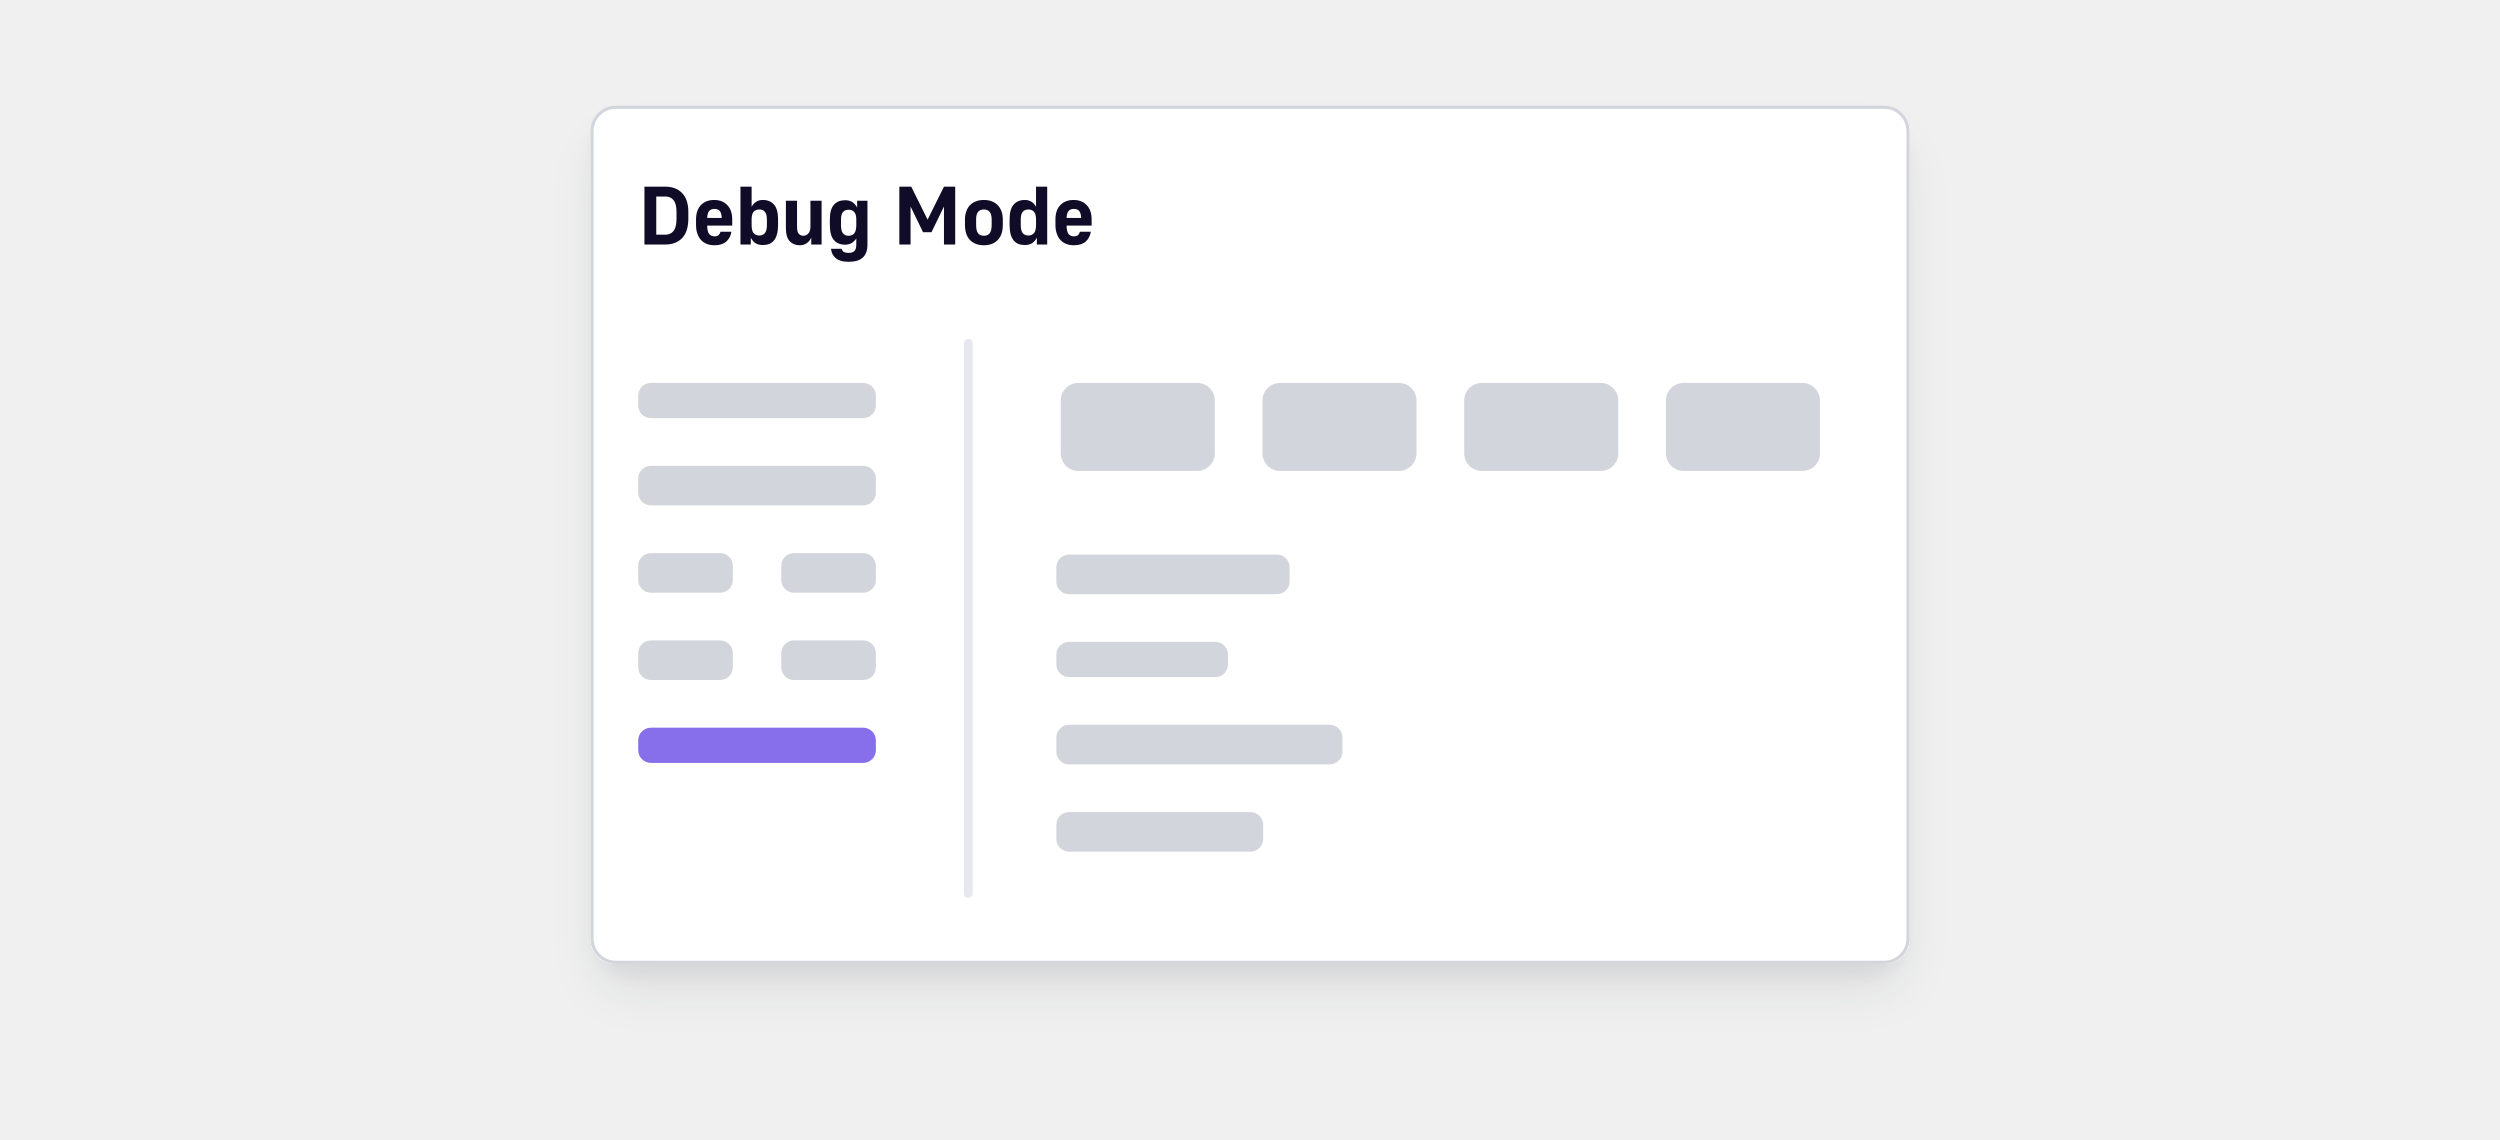
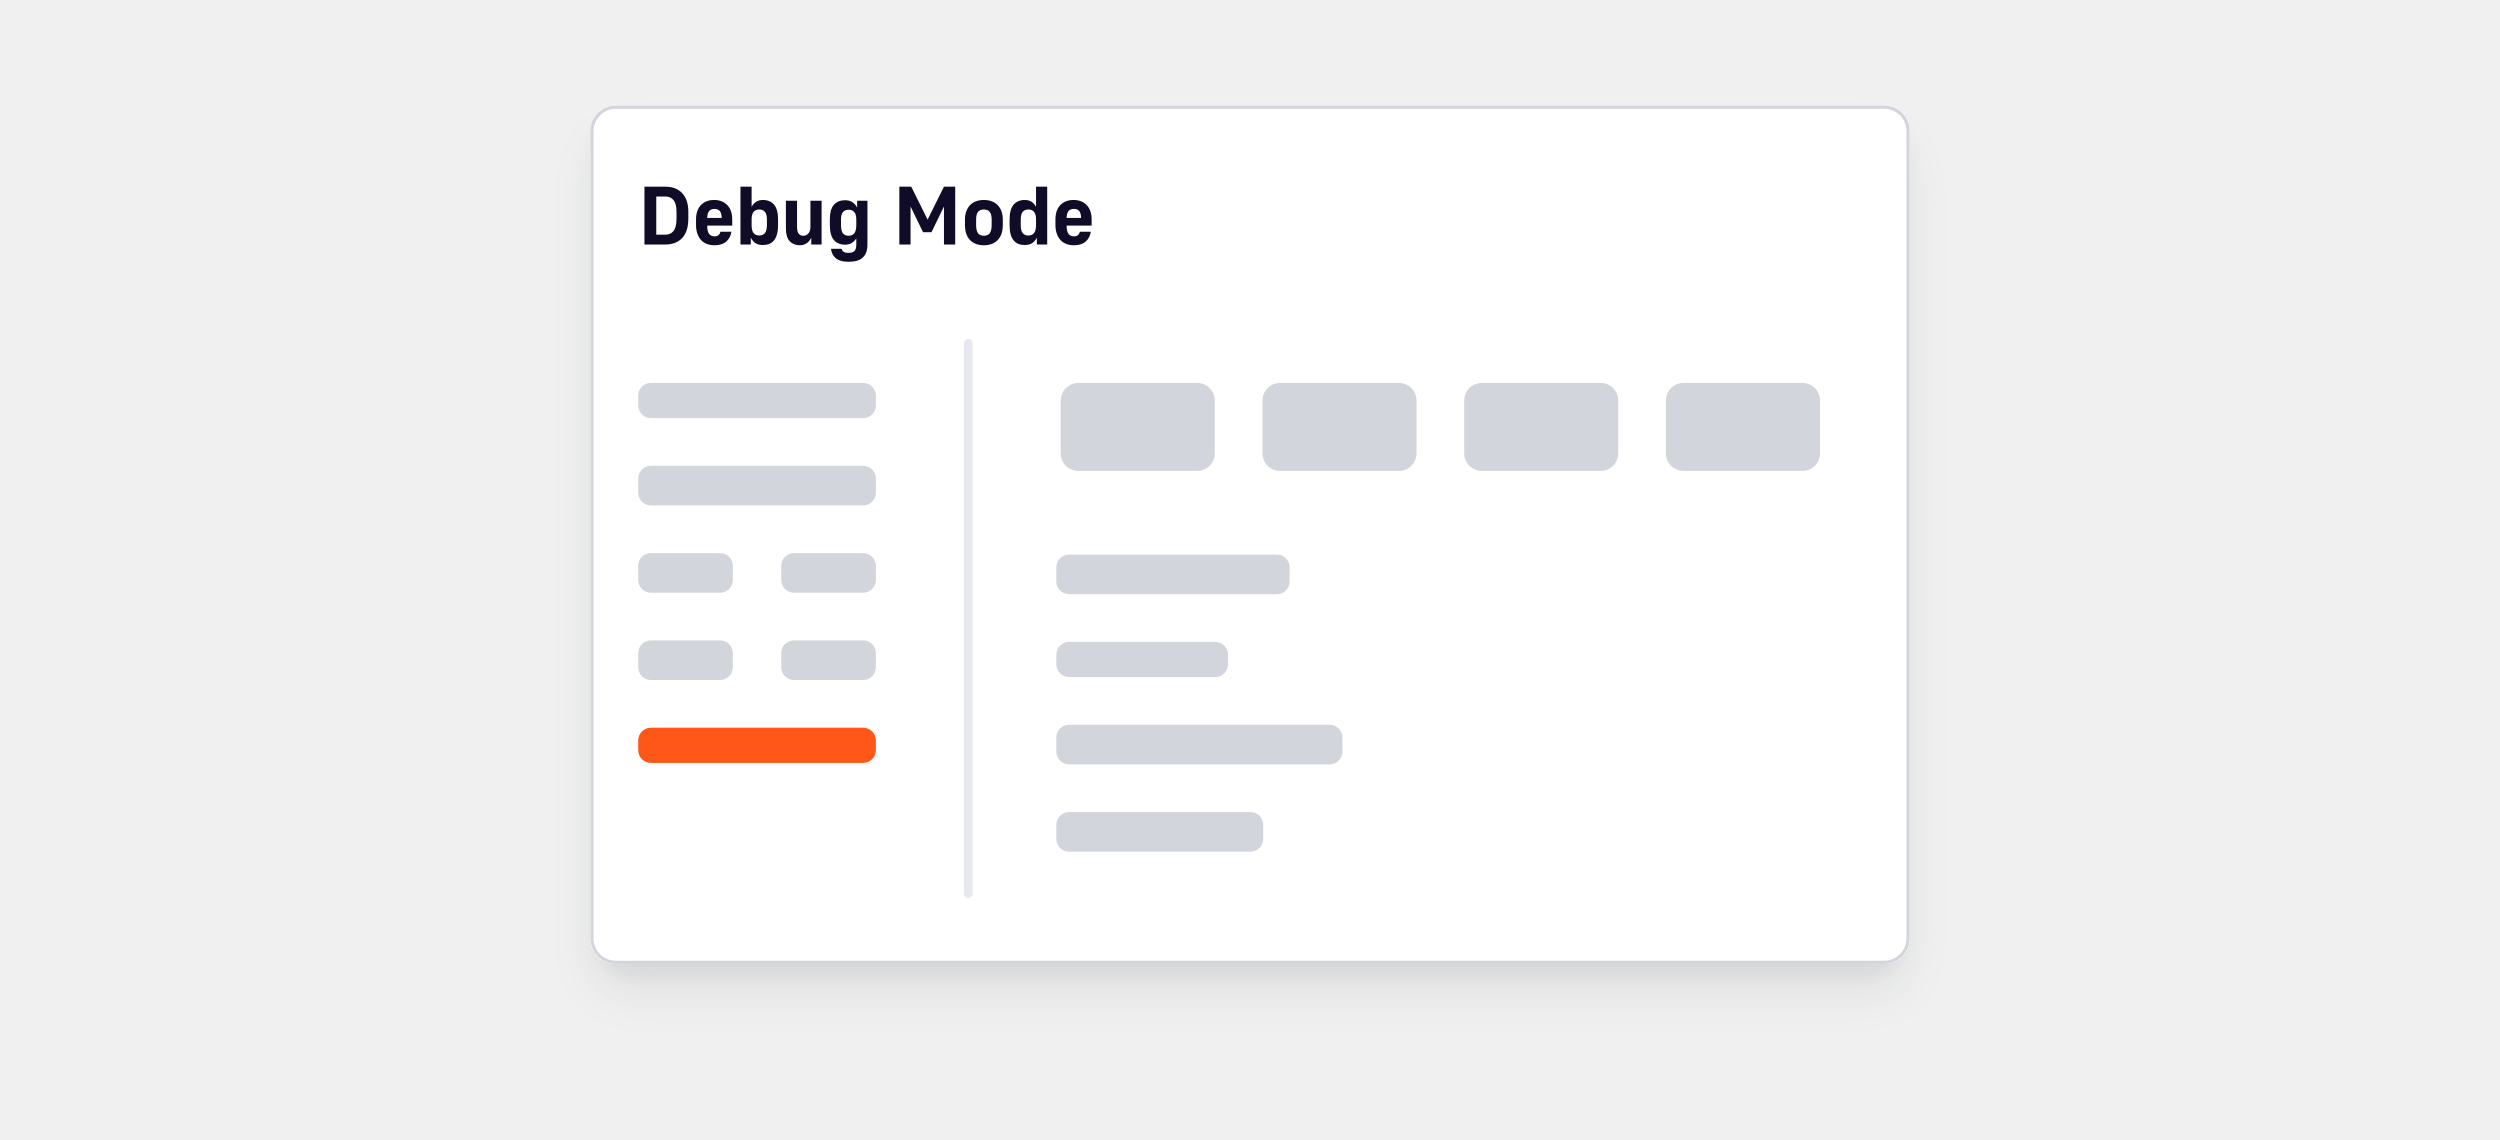
<svg xmlns="http://www.w3.org/2000/svg" width="568" height="259" viewBox="0 0 568 259" fill="none">
  <g filter="url(#filter0_dd_344_9757)">
    <rect x="134.139" y="24" width="299.722" height="195" rx="5.778" fill="white" />
    <rect x="134.5" y="24.361" width="299" height="194.278" rx="5.417" stroke="#D3D5DC" stroke-width="0.722" />
  </g>
  <path d="M146.418 42.411H151.169C152.784 42.411 154.054 42.899 154.981 43.876C155.92 44.84 156.389 46.267 156.389 48.157V49.659C156.389 51.625 155.92 53.102 154.981 54.091C154.054 55.067 152.784 55.556 151.169 55.556H146.418V42.411ZM151.169 53.321C151.958 53.321 152.577 53.039 153.028 52.476C153.479 51.913 153.704 50.974 153.704 49.659V48.157C153.704 46.918 153.479 46.023 153.028 45.472C152.577 44.921 151.958 44.646 151.169 44.646H149.103V53.321H151.169ZM162.345 55.724C161.706 55.724 161.124 55.624 160.598 55.424C160.085 55.224 159.647 54.93 159.284 54.541C158.921 54.141 158.639 53.653 158.439 53.077C158.239 52.501 158.138 51.844 158.138 51.105V49.866C158.138 48.451 158.508 47.362 159.246 46.599C159.997 45.822 160.999 45.434 162.251 45.434C163.503 45.434 164.498 45.822 165.236 46.599C165.988 47.362 166.363 48.458 166.363 49.885V51.255H160.673C160.686 52.182 160.836 52.82 161.124 53.171C161.425 53.521 161.831 53.697 162.345 53.697C162.758 53.697 163.071 53.596 163.284 53.396C163.496 53.183 163.634 52.933 163.697 52.645H166.175C166.038 53.571 165.65 54.316 165.011 54.88C164.373 55.443 163.484 55.724 162.345 55.724ZM162.326 47.462C161.813 47.462 161.418 47.612 161.143 47.913C160.867 48.201 160.711 48.733 160.673 49.509H163.978C163.941 48.733 163.784 48.201 163.509 47.913C163.233 47.612 162.839 47.462 162.326 47.462ZM173.321 55.668C172.607 55.668 172.031 55.518 171.593 55.218C171.168 54.905 170.83 54.498 170.579 53.997V55.556H168.232V42.411H170.767V46.993C171.005 46.517 171.337 46.142 171.762 45.866C172.188 45.578 172.707 45.434 173.321 45.434C174.397 45.434 175.242 45.785 175.856 46.486C176.469 47.187 176.776 48.314 176.776 49.866V51.105C176.776 51.919 176.695 52.62 176.532 53.208C176.382 53.784 176.156 54.254 175.856 54.617C175.555 54.98 175.192 55.249 174.767 55.424C174.341 55.587 173.859 55.668 173.321 55.668ZM172.532 53.509C173.058 53.509 173.471 53.327 173.772 52.964C174.084 52.601 174.241 51.981 174.241 51.105V49.866C174.241 49.052 174.084 48.47 173.772 48.12C173.471 47.769 173.058 47.594 172.532 47.594C171.969 47.594 171.531 47.769 171.218 48.12C170.917 48.47 170.767 49.052 170.767 49.866V51.105C170.767 51.981 170.917 52.601 171.218 52.964C171.531 53.327 171.969 53.509 172.532 53.509ZM181.709 55.724C180.757 55.724 179.994 55.418 179.418 54.804C178.842 54.178 178.554 53.221 178.554 51.931V45.603H181.089V51.537C181.089 52.263 181.214 52.783 181.465 53.096C181.727 53.409 182.078 53.565 182.516 53.565C182.967 53.565 183.349 53.39 183.662 53.039C183.975 52.689 184.131 52.188 184.131 51.537V45.603H186.666V55.556H184.319V53.997C184.093 54.51 183.749 54.93 183.286 55.255C182.835 55.568 182.31 55.724 181.709 55.724ZM191.997 55.593C190.921 55.593 190.076 55.243 189.462 54.541C188.849 53.84 188.542 52.695 188.542 51.105V49.866C188.542 48.326 188.849 47.212 189.462 46.523C190.076 45.835 190.921 45.491 191.997 45.491C192.711 45.491 193.281 45.647 193.706 45.96C194.144 46.261 194.489 46.661 194.739 47.162V45.603H197.086V55.556C197.086 56.858 196.742 57.834 196.053 58.485C195.377 59.148 194.288 59.48 192.786 59.48C192.11 59.48 191.528 59.405 191.04 59.255C190.564 59.105 190.17 58.898 189.857 58.635C189.544 58.372 189.3 58.059 189.124 57.696C188.962 57.346 188.855 56.958 188.805 56.532H191.19C191.24 56.645 191.296 56.757 191.359 56.87C191.422 56.983 191.509 57.083 191.622 57.17C191.747 57.258 191.897 57.327 192.073 57.377C192.26 57.427 192.498 57.452 192.786 57.452C193.425 57.452 193.875 57.308 194.138 57.02C194.413 56.745 194.551 56.257 194.551 55.556V54.166C194.313 54.567 193.982 54.905 193.556 55.18C193.13 55.455 192.611 55.593 191.997 55.593ZM192.786 53.565C193.349 53.565 193.781 53.384 194.082 53.02C194.395 52.645 194.551 52.007 194.551 51.105V49.866C194.551 49.077 194.395 48.514 194.082 48.176C193.781 47.825 193.349 47.65 192.786 47.65C192.26 47.65 191.841 47.825 191.528 48.176C191.228 48.514 191.077 49.077 191.077 49.866V51.105C191.077 52.007 191.228 52.645 191.528 53.02C191.841 53.384 192.26 53.565 192.786 53.565ZM204.329 42.411H207.033L210.751 49.903L214.469 42.411H217.022V55.556H214.469V46.918L211.633 52.758H209.718L206.882 46.918V55.556H204.329V42.411ZM223.54 55.724C222.213 55.724 221.161 55.33 220.385 54.541C219.621 53.74 219.24 52.595 219.24 51.105V49.866C219.24 49.177 219.34 48.558 219.54 48.007C219.74 47.456 220.022 46.993 220.385 46.617C220.761 46.229 221.211 45.935 221.737 45.735C222.275 45.535 222.876 45.434 223.54 45.434C224.203 45.434 224.798 45.535 225.324 45.735C225.862 45.935 226.313 46.229 226.676 46.617C227.051 46.993 227.339 47.456 227.539 48.007C227.74 48.558 227.84 49.177 227.84 49.866V51.105C227.84 52.595 227.452 53.74 226.676 54.541C225.912 55.33 224.867 55.724 223.54 55.724ZM223.54 53.565C224.103 53.565 224.535 53.384 224.835 53.02C225.148 52.645 225.305 52.007 225.305 51.105V49.866C225.305 49.052 225.148 48.47 224.835 48.12C224.535 47.769 224.103 47.594 223.54 47.594C222.976 47.594 222.538 47.769 222.225 48.12C221.925 48.47 221.775 49.052 221.775 49.866V51.105C221.775 52.007 221.925 52.645 222.225 53.02C222.538 53.384 222.976 53.565 223.54 53.565ZM232.835 55.668C232.297 55.668 231.815 55.587 231.39 55.424C230.964 55.249 230.601 54.98 230.3 54.617C230 54.254 229.768 53.784 229.606 53.208C229.455 52.62 229.38 51.919 229.38 51.105V49.866C229.38 48.314 229.687 47.187 230.3 46.486C230.914 45.785 231.759 45.434 232.835 45.434C233.449 45.434 233.968 45.578 234.394 45.866C234.82 46.142 235.151 46.517 235.389 46.993V42.411H237.924V55.556H235.577V53.997C235.327 54.498 234.982 54.905 234.544 55.218C234.119 55.518 233.549 55.668 232.835 55.668ZM233.624 53.509C234.187 53.509 234.619 53.327 234.92 52.964C235.233 52.601 235.389 51.981 235.389 51.105V49.866C235.389 49.052 235.233 48.47 234.92 48.12C234.619 47.769 234.187 47.594 233.624 47.594C233.098 47.594 232.679 47.769 232.366 48.12C232.066 48.47 231.915 49.052 231.915 49.866V51.105C231.915 51.981 232.066 52.601 232.366 52.964C232.679 53.327 233.098 53.509 233.624 53.509ZM244.002 55.724C243.364 55.724 242.782 55.624 242.256 55.424C241.743 55.224 241.305 54.93 240.942 54.541C240.579 54.141 240.297 53.653 240.097 53.077C239.896 52.501 239.796 51.844 239.796 51.105V49.866C239.796 48.451 240.165 47.362 240.904 46.599C241.655 45.822 242.657 45.434 243.908 45.434C245.16 45.434 246.156 45.822 246.894 46.599C247.645 47.362 248.021 48.458 248.021 49.885V51.255H242.331C242.344 52.182 242.494 52.82 242.782 53.171C243.082 53.521 243.489 53.697 244.002 53.697C244.415 53.697 244.728 53.596 244.941 53.396C245.154 53.183 245.292 52.933 245.354 52.645H247.833C247.695 53.571 247.307 54.316 246.669 54.88C246.03 55.443 245.142 55.724 244.002 55.724ZM243.984 47.462C243.47 47.462 243.076 47.612 242.801 47.913C242.525 48.201 242.369 48.733 242.331 49.509H245.636C245.598 48.733 245.442 48.201 245.167 47.913C244.891 47.612 244.497 47.462 243.984 47.462Z" fill="#100C27" />
  <rect x="145" y="87" width="54" height="8" rx="2.889" fill="#D3D5DC" />
  <rect x="145" y="105.833" width="54" height="9" rx="2.889" fill="#D3D5DC" />
  <rect x="145" y="125.667" width="21.5" height="9" rx="2.889" fill="#D3D5DC" />
  <rect x="177.5" y="125.667" width="21.5" height="9" rx="2.889" fill="#D3D5DC" />
  <rect x="145" y="145.5" width="21.5" height="9" rx="2.889" fill="#D3D5DC" />
  <rect x="177.5" y="145.5" width="21.5" height="9" rx="2.889" fill="#D3D5DC" />
-   <rect x="145" y="165.333" width="54" height="8" rx="2.889" fill="#876FEC" />
+   <rect x="145" y="165.333" width="54" height="8" rx="2.889" fill="#FF5718" />
  <rect x="240" y="126" width="53" height="9" rx="2.889" fill="#D3D5DC" />
  <rect x="240" y="145.833" width="39" height="8" rx="2.889" fill="#D3D5DC" />
  <rect x="240" y="164.667" width="65" height="9" rx="2.889" fill="#D3D5DC" />
  <rect x="240" y="184.5" width="47" height="9" rx="2.889" fill="#D3D5DC" />
  <rect x="241" y="87" width="35" height="20" rx="4" fill="#D3D5DC" />
  <rect x="286.833" y="87" width="35" height="20" rx="4" fill="#D3D5DC" />
  <rect x="332.667" y="87" width="35" height="20" rx="4" fill="#D3D5DC" />
  <rect x="378.5" y="87" width="35" height="20" rx="4" fill="#D3D5DC" />
  <rect width="2" height="127" rx="1" transform="matrix(1 0 0 -1 219 204)" fill="#E7E8EF" />
  <defs>
    <filter id="filter0_dd_344_9757" x="125.472" y="22.556" width="317.056" height="212.333" filterUnits="userSpaceOnUse" color-interpolation-filters="sRGB">
      <feFlood flood-opacity="0" result="BackgroundImageFix" />
      <feColorMatrix in="SourceAlpha" type="matrix" values="0 0 0 0 0 0 0 0 0 0 0 0 0 0 0 0 0 0 127 0" result="hardAlpha" />
      <feMorphology radius="2.167" operator="erode" in="SourceAlpha" result="effect1_dropShadow_344_9757" />
      <feOffset dy="7.222" />
      <feGaussianBlur stdDeviation="5.417" />
      <feComposite in2="hardAlpha" operator="out" />
      <feColorMatrix type="matrix" values="0 0 0 0 0.067 0 0 0 0 0.094 0 0 0 0 0.153 0 0 0 0.1 0" />
      <feBlend mode="normal" in2="BackgroundImageFix" result="effect1_dropShadow_344_9757" />
      <feColorMatrix in="SourceAlpha" type="matrix" values="0 0 0 0 0 0 0 0 0 0 0 0 0 0 0 0 0 0 127 0" result="hardAlpha" />
      <feMorphology radius="1.444" operator="erode" in="SourceAlpha" result="effect2_dropShadow_344_9757" />
      <feOffset dy="2.889" />
      <feGaussianBlur stdDeviation="2.167" />
      <feComposite in2="hardAlpha" operator="out" />
      <feColorMatrix type="matrix" values="0 0 0 0 0.067 0 0 0 0 0.094 0 0 0 0 0.153 0 0 0 0.06 0" />
      <feBlend mode="normal" in2="effect1_dropShadow_344_9757" result="effect2_dropShadow_344_9757" />
      <feBlend mode="normal" in="SourceGraphic" in2="effect2_dropShadow_344_9757" result="shape" />
    </filter>
  </defs>
</svg>
